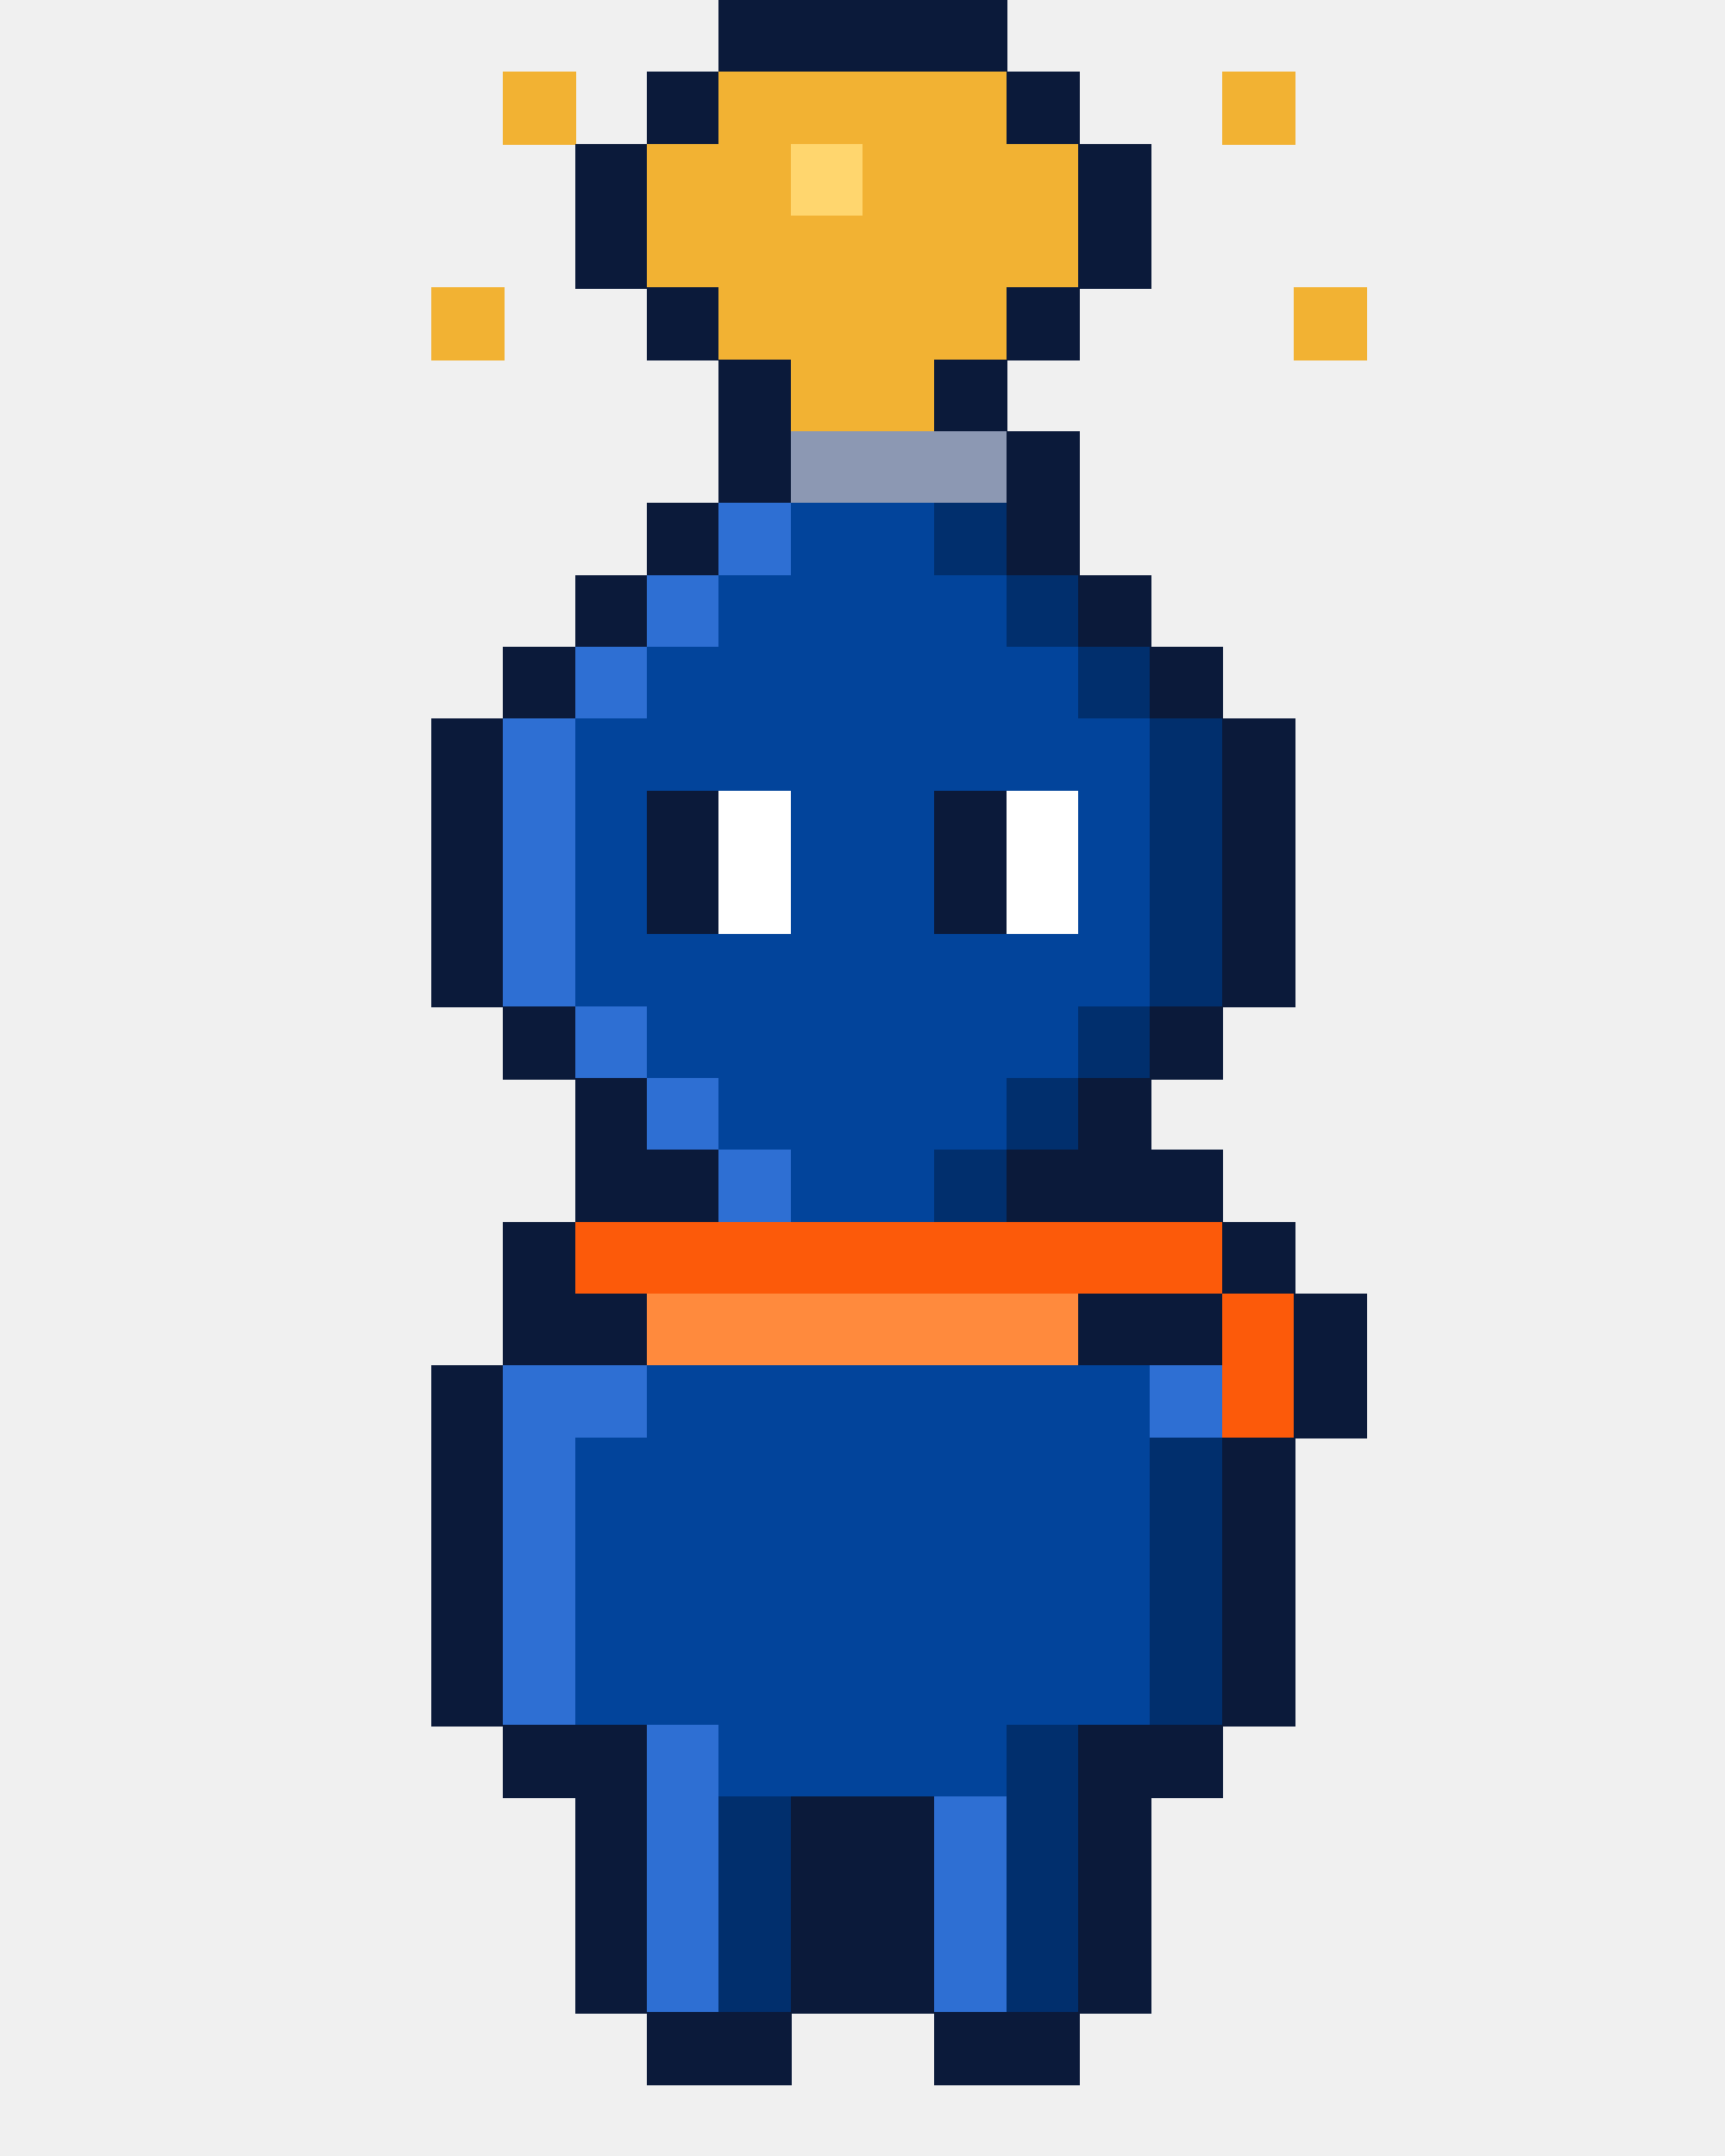
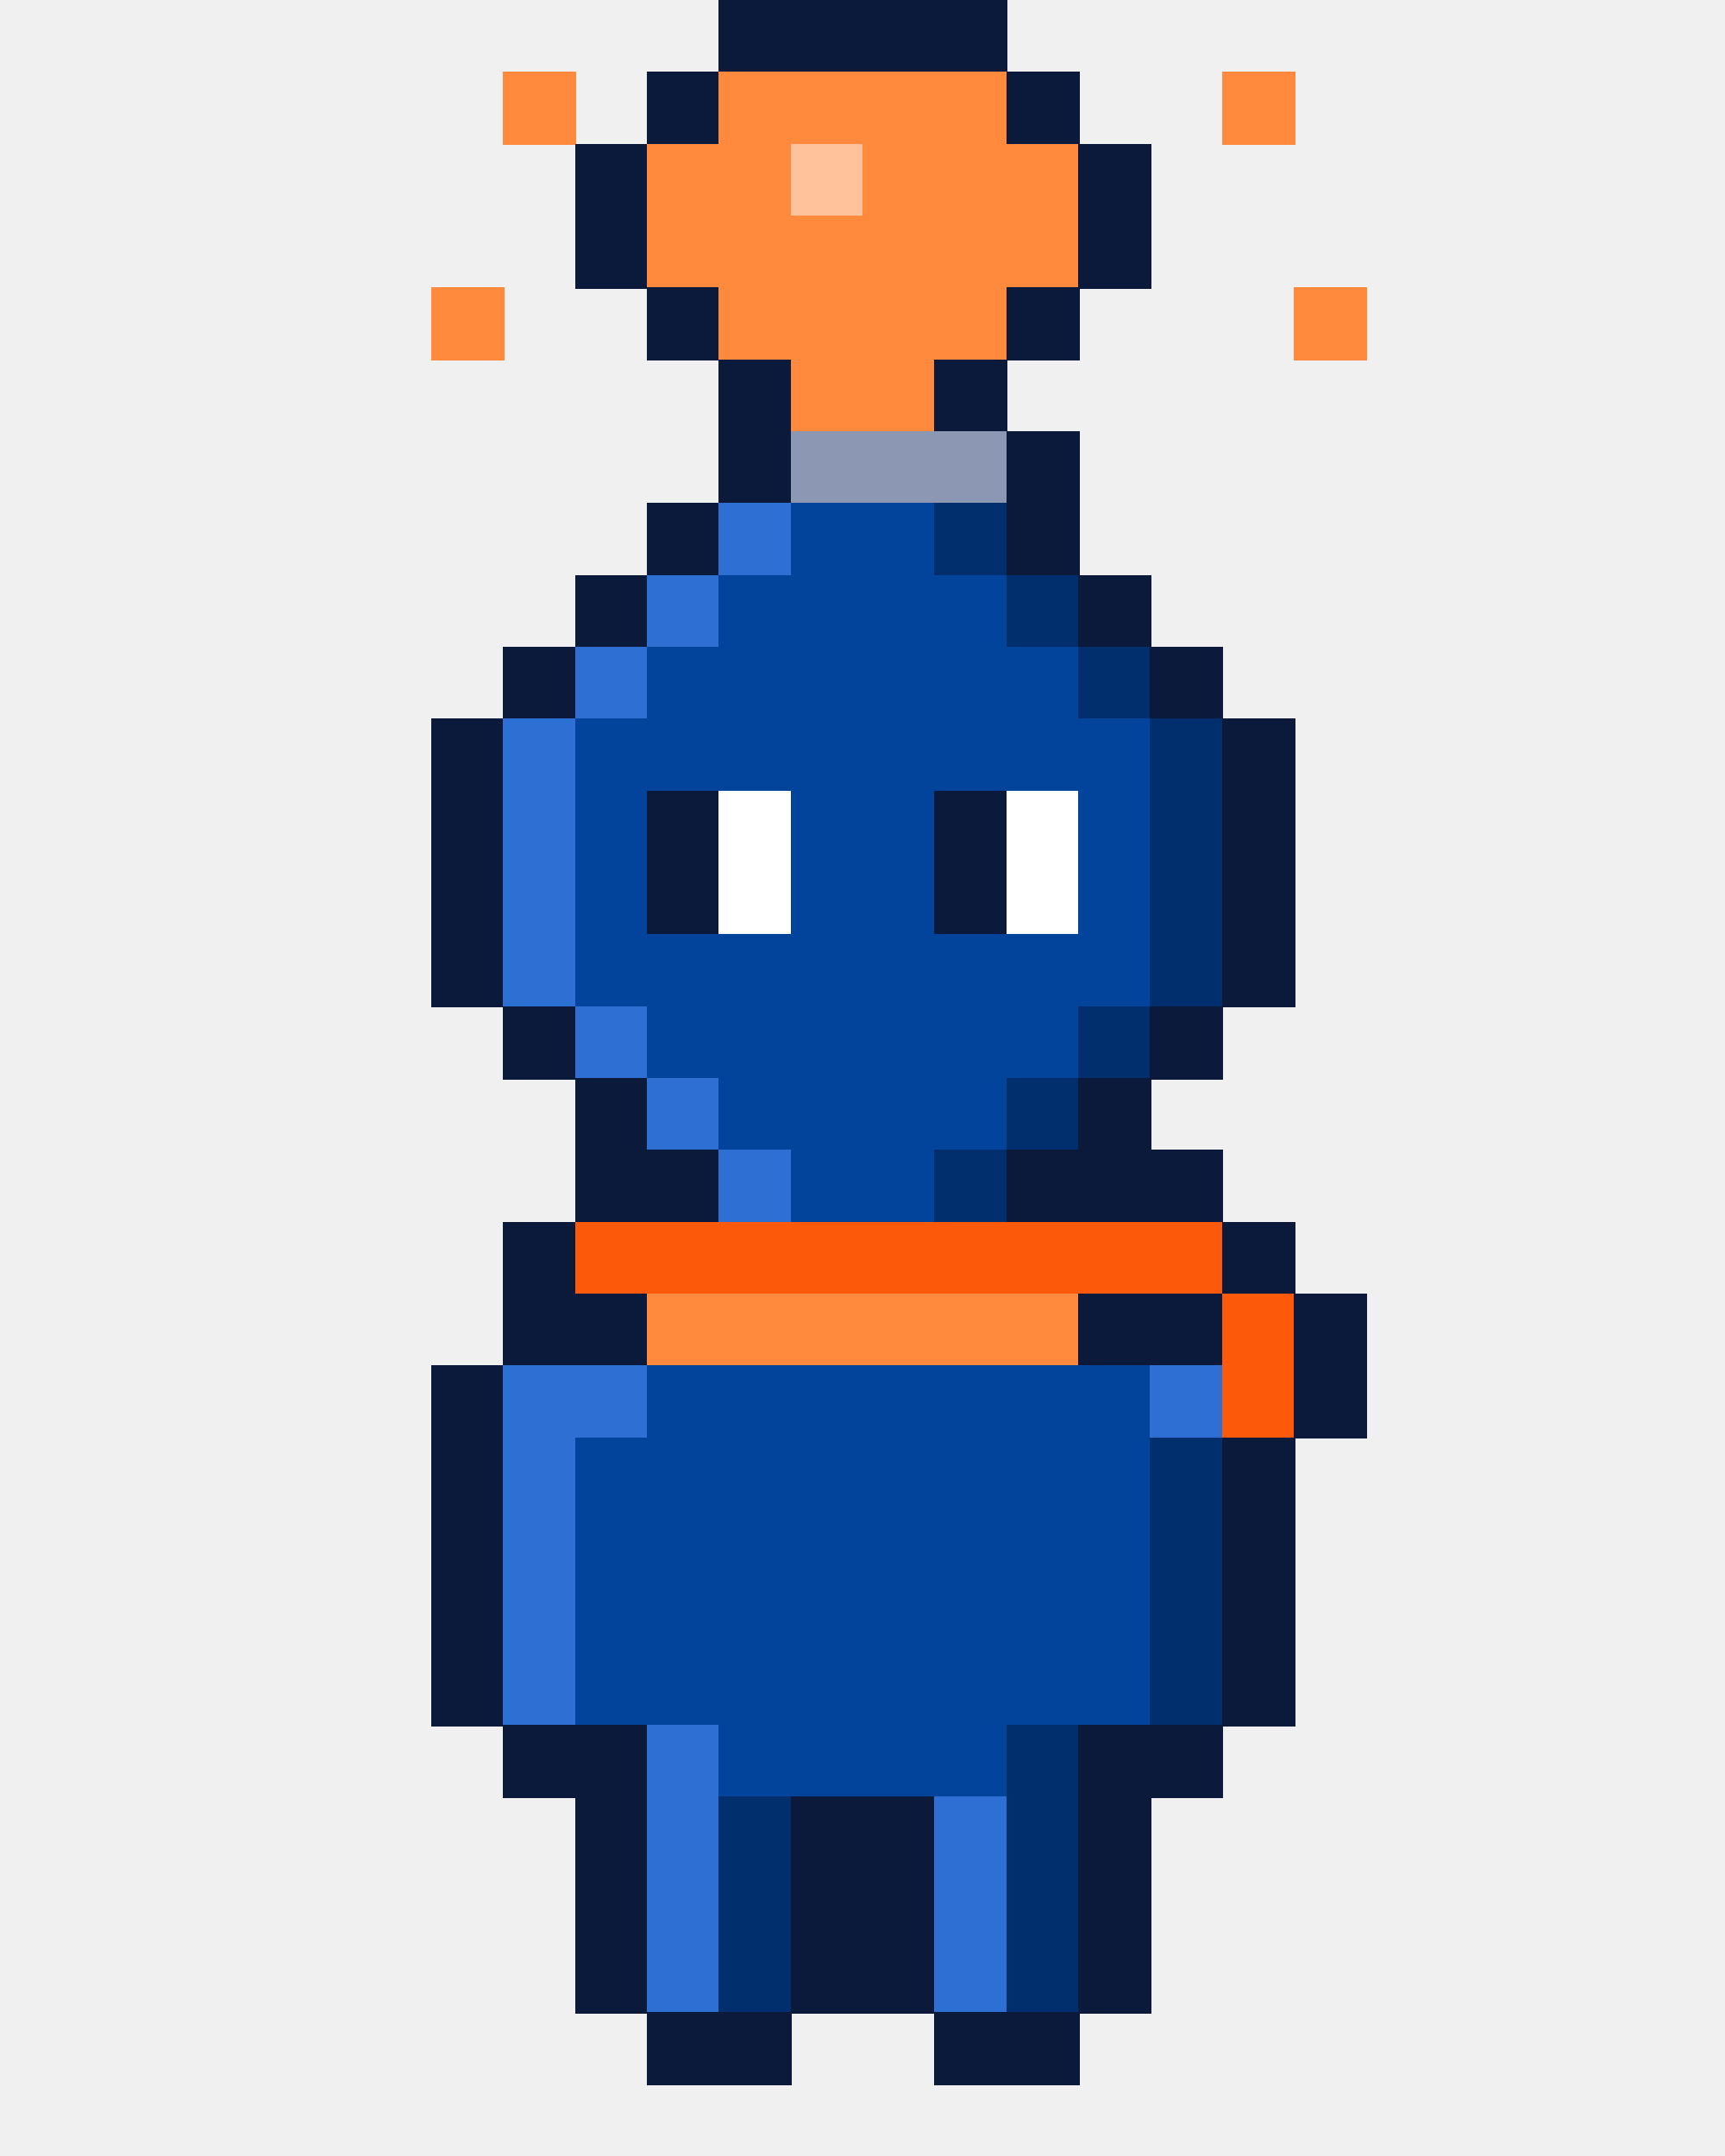
<svg xmlns="http://www.w3.org/2000/svg" viewBox="0 0 24 30" shape-rendering="crispEdges" role="img" aria-label="Syn a une idée (vulgarisation)">
  <rect x="10" y="0" width="1.02" height="1.02" fill="#0B1A3A" />
  <rect x="11" y="0" width="1.02" height="1.02" fill="#0B1A3A" />
  <rect x="12" y="0" width="1.02" height="1.02" fill="#0B1A3A" />
  <rect x="13" y="0" width="1.02" height="1.02" fill="#0B1A3A" />
-   <rect x="7" y="1" width="1.02" height="1.02" fill="#F2B233" />
+   <rect x="7" y="1" width="1.02" height="1.02" fill="#FF8A3D" />
  <rect x="9" y="1" width="1.02" height="1.02" fill="#0B1A3A" />
-   <rect x="10" y="1" width="1.02" height="1.02" fill="#F2B233" />
-   <rect x="11" y="1" width="1.02" height="1.02" fill="#F2B233" />
-   <rect x="12" y="1" width="1.02" height="1.02" fill="#F2B233" />
-   <rect x="13" y="1" width="1.02" height="1.02" fill="#F2B233" />
+   <rect x="10" y="1" width="1.02" height="1.02" fill="#FF8A3D" />
+   <rect x="11" y="1" width="1.02" height="1.02" fill="#FF8A3D" />
+   <rect x="12" y="1" width="1.02" height="1.02" fill="#FF8A3D" />
+   <rect x="13" y="1" width="1.02" height="1.02" fill="#FF8A3D" />
  <rect x="14" y="1" width="1.02" height="1.02" fill="#0B1A3A" />
-   <rect x="17" y="1" width="1.02" height="1.02" fill="#F2B233" />
+   <rect x="17" y="1" width="1.02" height="1.02" fill="#FF8A3D" />
  <rect x="8" y="2" width="1.02" height="1.02" fill="#0B1A3A" />
-   <rect x="9" y="2" width="1.02" height="1.02" fill="#F2B233" />
-   <rect x="10" y="2" width="1.02" height="1.02" fill="#F2B233" />
-   <rect x="11" y="2" width="1.02" height="1.02" fill="#FFD66E" />
-   <rect x="12" y="2" width="1.02" height="1.02" fill="#F2B233" />
-   <rect x="13" y="2" width="1.02" height="1.02" fill="#F2B233" />
-   <rect x="14" y="2" width="1.02" height="1.02" fill="#F2B233" />
+   <rect x="9" y="2" width="1.02" height="1.02" fill="#FF8A3D" />
+   <rect x="10" y="2" width="1.02" height="1.02" fill="#FF8A3D" />
+   <rect x="11" y="2" width="1.02" height="1.02" fill="#FFC29A" />
+   <rect x="12" y="2" width="1.02" height="1.02" fill="#FF8A3D" />
+   <rect x="13" y="2" width="1.02" height="1.02" fill="#FF8A3D" />
+   <rect x="14" y="2" width="1.02" height="1.02" fill="#FF8A3D" />
  <rect x="15" y="2" width="1.02" height="1.02" fill="#0B1A3A" />
  <rect x="8" y="3" width="1.02" height="1.02" fill="#0B1A3A" />
-   <rect x="9" y="3" width="1.02" height="1.02" fill="#F2B233" />
-   <rect x="10" y="3" width="1.02" height="1.02" fill="#F2B233" />
-   <rect x="11" y="3" width="1.02" height="1.02" fill="#F2B233" />
-   <rect x="12" y="3" width="1.02" height="1.02" fill="#F2B233" />
-   <rect x="13" y="3" width="1.02" height="1.02" fill="#F2B233" />
-   <rect x="14" y="3" width="1.02" height="1.02" fill="#F2B233" />
+   <rect x="9" y="3" width="1.02" height="1.02" fill="#FF8A3D" />
+   <rect x="10" y="3" width="1.02" height="1.02" fill="#FF8A3D" />
+   <rect x="11" y="3" width="1.02" height="1.02" fill="#FF8A3D" />
+   <rect x="12" y="3" width="1.02" height="1.02" fill="#FF8A3D" />
+   <rect x="13" y="3" width="1.02" height="1.02" fill="#FF8A3D" />
+   <rect x="14" y="3" width="1.02" height="1.02" fill="#FF8A3D" />
  <rect x="15" y="3" width="1.02" height="1.02" fill="#0B1A3A" />
-   <rect x="6" y="4" width="1.02" height="1.02" fill="#F2B233" />
+   <rect x="6" y="4" width="1.02" height="1.02" fill="#FF8A3D" />
  <rect x="9" y="4" width="1.02" height="1.02" fill="#0B1A3A" />
-   <rect x="10" y="4" width="1.02" height="1.02" fill="#F2B233" />
-   <rect x="11" y="4" width="1.02" height="1.02" fill="#F2B233" />
-   <rect x="12" y="4" width="1.02" height="1.02" fill="#F2B233" />
-   <rect x="13" y="4" width="1.02" height="1.02" fill="#F2B233" />
+   <rect x="10" y="4" width="1.02" height="1.02" fill="#FF8A3D" />
+   <rect x="11" y="4" width="1.02" height="1.02" fill="#FF8A3D" />
+   <rect x="12" y="4" width="1.02" height="1.02" fill="#FF8A3D" />
+   <rect x="13" y="4" width="1.02" height="1.02" fill="#FF8A3D" />
  <rect x="14" y="4" width="1.02" height="1.02" fill="#0B1A3A" />
-   <rect x="18" y="4" width="1.02" height="1.02" fill="#F2B233" />
+   <rect x="18" y="4" width="1.02" height="1.02" fill="#FF8A3D" />
  <rect x="10" y="5" width="1.02" height="1.02" fill="#0B1A3A" />
-   <rect x="11" y="5" width="1.02" height="1.02" fill="#F2B233" />
-   <rect x="12" y="5" width="1.02" height="1.02" fill="#F2B233" />
+   <rect x="11" y="5" width="1.02" height="1.02" fill="#FF8A3D" />
+   <rect x="12" y="5" width="1.02" height="1.02" fill="#FF8A3D" />
  <rect x="13" y="5" width="1.02" height="1.02" fill="#0B1A3A" />
  <rect x="10" y="6" width="1.02" height="1.02" fill="#0B1A3A" />
  <rect x="11" y="6" width="1.02" height="1.02" fill="#8C98B3" />
  <rect x="12" y="6" width="1.02" height="1.02" fill="#8C98B3" />
  <rect x="13" y="6" width="1.02" height="1.02" fill="#8C98B3" />
  <rect x="14" y="6" width="1.02" height="1.02" fill="#0B1A3A" />
  <rect x="9" y="7" width="1.02" height="1.02" fill="#0B1A3A" />
  <rect x="10" y="7" width="1.02" height="1.02" fill="#2E6FD3" />
  <rect x="11" y="7" width="1.02" height="1.02" fill="#02449B" />
  <rect x="12" y="7" width="1.02" height="1.02" fill="#02449B" />
  <rect x="13" y="7" width="1.02" height="1.02" fill="#012F6D" />
  <rect x="14" y="7" width="1.02" height="1.02" fill="#0B1A3A" />
  <rect x="8" y="8" width="1.02" height="1.02" fill="#0B1A3A" />
  <rect x="9" y="8" width="1.02" height="1.02" fill="#2E6FD3" />
  <rect x="10" y="8" width="1.02" height="1.02" fill="#02449B" />
  <rect x="11" y="8" width="1.02" height="1.02" fill="#02449B" />
  <rect x="12" y="8" width="1.02" height="1.02" fill="#02449B" />
  <rect x="13" y="8" width="1.02" height="1.02" fill="#02449B" />
  <rect x="14" y="8" width="1.02" height="1.02" fill="#012F6D" />
  <rect x="15" y="8" width="1.02" height="1.02" fill="#0B1A3A" />
  <rect x="7" y="9" width="1.02" height="1.02" fill="#0B1A3A" />
  <rect x="8" y="9" width="1.02" height="1.02" fill="#2E6FD3" />
  <rect x="9" y="9" width="1.02" height="1.02" fill="#02449B" />
  <rect x="10" y="9" width="1.02" height="1.02" fill="#02449B" />
  <rect x="11" y="9" width="1.02" height="1.02" fill="#02449B" />
  <rect x="12" y="9" width="1.02" height="1.02" fill="#02449B" />
  <rect x="13" y="9" width="1.02" height="1.02" fill="#02449B" />
  <rect x="14" y="9" width="1.02" height="1.02" fill="#02449B" />
  <rect x="15" y="9" width="1.02" height="1.02" fill="#012F6D" />
  <rect x="16" y="9" width="1.02" height="1.02" fill="#0B1A3A" />
  <rect x="6" y="10" width="1.02" height="1.02" fill="#0B1A3A" />
  <rect x="7" y="10" width="1.02" height="1.02" fill="#2E6FD3" />
  <rect x="8" y="10" width="1.02" height="1.02" fill="#02449B" />
  <rect x="9" y="10" width="1.02" height="1.02" fill="#02449B" />
  <rect x="10" y="10" width="1.02" height="1.02" fill="#02449B" />
  <rect x="11" y="10" width="1.02" height="1.02" fill="#02449B" />
  <rect x="12" y="10" width="1.02" height="1.02" fill="#02449B" />
  <rect x="13" y="10" width="1.02" height="1.02" fill="#02449B" />
  <rect x="14" y="10" width="1.02" height="1.02" fill="#02449B" />
  <rect x="15" y="10" width="1.02" height="1.02" fill="#02449B" />
  <rect x="16" y="10" width="1.02" height="1.02" fill="#012F6D" />
  <rect x="17" y="10" width="1.02" height="1.02" fill="#0B1A3A" />
  <rect x="6" y="11" width="1.02" height="1.02" fill="#0B1A3A" />
  <rect x="7" y="11" width="1.02" height="1.02" fill="#2E6FD3" />
  <rect x="8" y="11" width="1.02" height="1.02" fill="#02449B" />
  <rect x="9" y="11" width="1.02" height="1.02" fill="#0B1A3A" />
  <rect x="10" y="11" width="1.02" height="1.02" fill="#FFFFFF" />
  <rect x="11" y="11" width="1.02" height="1.02" fill="#02449B" />
  <rect x="12" y="11" width="1.02" height="1.02" fill="#02449B" />
  <rect x="13" y="11" width="1.02" height="1.02" fill="#0B1A3A" />
  <rect x="14" y="11" width="1.02" height="1.02" fill="#FFFFFF" />
  <rect x="15" y="11" width="1.02" height="1.02" fill="#02449B" />
  <rect x="16" y="11" width="1.02" height="1.02" fill="#012F6D" />
  <rect x="17" y="11" width="1.02" height="1.02" fill="#0B1A3A" />
  <rect x="6" y="12" width="1.02" height="1.02" fill="#0B1A3A" />
  <rect x="7" y="12" width="1.02" height="1.02" fill="#2E6FD3" />
  <rect x="8" y="12" width="1.02" height="1.02" fill="#02449B" />
  <rect x="9" y="12" width="1.02" height="1.02" fill="#0B1A3A" />
  <rect x="10" y="12" width="1.02" height="1.02" fill="#FFFFFF" />
  <rect x="11" y="12" width="1.02" height="1.02" fill="#02449B" />
  <rect x="12" y="12" width="1.02" height="1.02" fill="#02449B" />
  <rect x="13" y="12" width="1.02" height="1.02" fill="#0B1A3A" />
  <rect x="14" y="12" width="1.02" height="1.02" fill="#FFFFFF" />
  <rect x="15" y="12" width="1.02" height="1.02" fill="#02449B" />
  <rect x="16" y="12" width="1.02" height="1.02" fill="#012F6D" />
  <rect x="17" y="12" width="1.02" height="1.02" fill="#0B1A3A" />
  <rect x="6" y="13" width="1.02" height="1.02" fill="#0B1A3A" />
  <rect x="7" y="13" width="1.02" height="1.02" fill="#2E6FD3" />
  <rect x="8" y="13" width="1.02" height="1.02" fill="#02449B" />
  <rect x="9" y="13" width="1.02" height="1.02" fill="#02449B" />
  <rect x="10" y="13" width="1.02" height="1.02" fill="#02449B" />
  <rect x="11" y="13" width="1.02" height="1.02" fill="#02449B" />
  <rect x="12" y="13" width="1.02" height="1.02" fill="#02449B" />
  <rect x="13" y="13" width="1.02" height="1.02" fill="#02449B" />
  <rect x="14" y="13" width="1.02" height="1.02" fill="#02449B" />
  <rect x="15" y="13" width="1.02" height="1.02" fill="#02449B" />
  <rect x="16" y="13" width="1.02" height="1.02" fill="#012F6D" />
  <rect x="17" y="13" width="1.02" height="1.02" fill="#0B1A3A" />
  <rect x="7" y="14" width="1.02" height="1.02" fill="#0B1A3A" />
  <rect x="8" y="14" width="1.02" height="1.02" fill="#2E6FD3" />
  <rect x="9" y="14" width="1.02" height="1.02" fill="#02449B" />
  <rect x="10" y="14" width="1.02" height="1.02" fill="#02449B" />
  <rect x="11" y="14" width="1.02" height="1.02" fill="#02449B" />
  <rect x="12" y="14" width="1.02" height="1.02" fill="#02449B" />
  <rect x="13" y="14" width="1.02" height="1.02" fill="#02449B" />
  <rect x="14" y="14" width="1.02" height="1.02" fill="#02449B" />
  <rect x="15" y="14" width="1.02" height="1.02" fill="#012F6D" />
  <rect x="16" y="14" width="1.02" height="1.02" fill="#0B1A3A" />
  <rect x="8" y="15" width="1.02" height="1.02" fill="#0B1A3A" />
  <rect x="9" y="15" width="1.02" height="1.02" fill="#2E6FD3" />
  <rect x="10" y="15" width="1.02" height="1.02" fill="#02449B" />
  <rect x="11" y="15" width="1.02" height="1.02" fill="#02449B" />
  <rect x="12" y="15" width="1.02" height="1.02" fill="#02449B" />
  <rect x="13" y="15" width="1.02" height="1.02" fill="#02449B" />
  <rect x="14" y="15" width="1.02" height="1.02" fill="#012F6D" />
  <rect x="15" y="15" width="1.02" height="1.02" fill="#0B1A3A" />
  <rect x="8" y="16" width="1.02" height="1.02" fill="#0B1A3A" />
  <rect x="9" y="16" width="1.02" height="1.02" fill="#0B1A3A" />
  <rect x="10" y="16" width="1.02" height="1.02" fill="#2E6FD3" />
  <rect x="11" y="16" width="1.02" height="1.02" fill="#02449B" />
  <rect x="12" y="16" width="1.02" height="1.02" fill="#02449B" />
  <rect x="13" y="16" width="1.02" height="1.02" fill="#012F6D" />
  <rect x="14" y="16" width="1.02" height="1.02" fill="#0B1A3A" />
  <rect x="15" y="16" width="1.02" height="1.02" fill="#0B1A3A" />
  <rect x="16" y="16" width="1.02" height="1.02" fill="#0B1A3A" />
  <rect x="7" y="17" width="1.02" height="1.02" fill="#0B1A3A" />
  <rect x="8" y="17" width="1.02" height="1.02" fill="#FC5A0A" />
  <rect x="9" y="17" width="1.02" height="1.02" fill="#FC5A0A" />
  <rect x="10" y="17" width="1.02" height="1.02" fill="#FC5A0A" />
  <rect x="11" y="17" width="1.02" height="1.02" fill="#FC5A0A" />
  <rect x="12" y="17" width="1.02" height="1.02" fill="#FC5A0A" />
  <rect x="13" y="17" width="1.02" height="1.02" fill="#FC5A0A" />
  <rect x="14" y="17" width="1.02" height="1.02" fill="#FC5A0A" />
  <rect x="15" y="17" width="1.02" height="1.02" fill="#FC5A0A" />
  <rect x="16" y="17" width="1.02" height="1.02" fill="#FC5A0A" />
  <rect x="17" y="17" width="1.02" height="1.02" fill="#0B1A3A" />
  <rect x="7" y="18" width="1.02" height="1.02" fill="#0B1A3A" />
  <rect x="8" y="18" width="1.02" height="1.02" fill="#0B1A3A" />
  <rect x="9" y="18" width="1.02" height="1.02" fill="#FF8A3D" />
  <rect x="10" y="18" width="1.02" height="1.02" fill="#FF8A3D" />
  <rect x="11" y="18" width="1.02" height="1.02" fill="#FF8A3D" />
  <rect x="12" y="18" width="1.02" height="1.02" fill="#FF8A3D" />
  <rect x="13" y="18" width="1.02" height="1.02" fill="#FF8A3D" />
  <rect x="14" y="18" width="1.02" height="1.02" fill="#FF8A3D" />
  <rect x="15" y="18" width="1.02" height="1.02" fill="#0B1A3A" />
  <rect x="16" y="18" width="1.02" height="1.02" fill="#0B1A3A" />
  <rect x="17" y="18" width="1.02" height="1.02" fill="#FC5A0A" />
  <rect x="18" y="18" width="1.02" height="1.02" fill="#0B1A3A" />
  <rect x="6" y="19" width="1.02" height="1.02" fill="#0B1A3A" />
  <rect x="7" y="19" width="1.02" height="1.02" fill="#2E6FD3" />
  <rect x="8" y="19" width="1.02" height="1.02" fill="#2E6FD3" />
  <rect x="9" y="19" width="1.02" height="1.02" fill="#02449B" />
  <rect x="10" y="19" width="1.02" height="1.02" fill="#02449B" />
  <rect x="11" y="19" width="1.02" height="1.02" fill="#02449B" />
  <rect x="12" y="19" width="1.02" height="1.02" fill="#02449B" />
  <rect x="13" y="19" width="1.02" height="1.02" fill="#02449B" />
  <rect x="14" y="19" width="1.02" height="1.02" fill="#02449B" />
  <rect x="15" y="19" width="1.02" height="1.02" fill="#02449B" />
  <rect x="16" y="19" width="1.02" height="1.02" fill="#2E6FD3" />
  <rect x="17" y="19" width="1.02" height="1.02" fill="#FC5A0A" />
  <rect x="18" y="19" width="1.02" height="1.02" fill="#0B1A3A" />
  <rect x="6" y="20" width="1.02" height="1.02" fill="#0B1A3A" />
  <rect x="7" y="20" width="1.02" height="1.02" fill="#2E6FD3" />
  <rect x="8" y="20" width="1.02" height="1.02" fill="#02449B" />
  <rect x="9" y="20" width="1.02" height="1.02" fill="#02449B" />
  <rect x="10" y="20" width="1.02" height="1.02" fill="#02449B" />
  <rect x="11" y="20" width="1.02" height="1.02" fill="#02449B" />
  <rect x="12" y="20" width="1.02" height="1.02" fill="#02449B" />
  <rect x="13" y="20" width="1.02" height="1.02" fill="#02449B" />
  <rect x="14" y="20" width="1.02" height="1.02" fill="#02449B" />
  <rect x="15" y="20" width="1.02" height="1.02" fill="#02449B" />
  <rect x="16" y="20" width="1.02" height="1.02" fill="#012F6D" />
  <rect x="17" y="20" width="1.02" height="1.02" fill="#0B1A3A" />
  <rect x="6" y="21" width="1.02" height="1.02" fill="#0B1A3A" />
  <rect x="7" y="21" width="1.02" height="1.02" fill="#2E6FD3" />
  <rect x="8" y="21" width="1.02" height="1.02" fill="#02449B" />
  <rect x="9" y="21" width="1.02" height="1.02" fill="#02449B" />
  <rect x="10" y="21" width="1.02" height="1.02" fill="#02449B" />
  <rect x="11" y="21" width="1.02" height="1.02" fill="#02449B" />
  <rect x="12" y="21" width="1.02" height="1.02" fill="#02449B" />
  <rect x="13" y="21" width="1.02" height="1.02" fill="#02449B" />
  <rect x="14" y="21" width="1.02" height="1.02" fill="#02449B" />
  <rect x="15" y="21" width="1.02" height="1.02" fill="#02449B" />
  <rect x="16" y="21" width="1.02" height="1.02" fill="#012F6D" />
  <rect x="17" y="21" width="1.02" height="1.02" fill="#0B1A3A" />
  <rect x="6" y="22" width="1.02" height="1.02" fill="#0B1A3A" />
  <rect x="7" y="22" width="1.02" height="1.02" fill="#2E6FD3" />
  <rect x="8" y="22" width="1.02" height="1.02" fill="#02449B" />
  <rect x="9" y="22" width="1.02" height="1.02" fill="#02449B" />
  <rect x="10" y="22" width="1.02" height="1.02" fill="#02449B" />
  <rect x="11" y="22" width="1.02" height="1.02" fill="#02449B" />
  <rect x="12" y="22" width="1.02" height="1.02" fill="#02449B" />
  <rect x="13" y="22" width="1.02" height="1.02" fill="#02449B" />
  <rect x="14" y="22" width="1.02" height="1.02" fill="#02449B" />
  <rect x="15" y="22" width="1.02" height="1.02" fill="#02449B" />
  <rect x="16" y="22" width="1.02" height="1.02" fill="#012F6D" />
  <rect x="17" y="22" width="1.02" height="1.02" fill="#0B1A3A" />
  <rect x="6" y="23" width="1.02" height="1.02" fill="#0B1A3A" />
  <rect x="7" y="23" width="1.02" height="1.02" fill="#2E6FD3" />
  <rect x="8" y="23" width="1.02" height="1.02" fill="#02449B" />
  <rect x="9" y="23" width="1.02" height="1.02" fill="#02449B" />
  <rect x="10" y="23" width="1.02" height="1.02" fill="#02449B" />
  <rect x="11" y="23" width="1.02" height="1.02" fill="#02449B" />
  <rect x="12" y="23" width="1.02" height="1.02" fill="#02449B" />
  <rect x="13" y="23" width="1.02" height="1.02" fill="#02449B" />
  <rect x="14" y="23" width="1.02" height="1.02" fill="#02449B" />
  <rect x="15" y="23" width="1.02" height="1.02" fill="#02449B" />
  <rect x="16" y="23" width="1.02" height="1.02" fill="#012F6D" />
  <rect x="17" y="23" width="1.02" height="1.02" fill="#0B1A3A" />
  <rect x="7" y="24" width="1.02" height="1.02" fill="#0B1A3A" />
  <rect x="8" y="24" width="1.02" height="1.02" fill="#0B1A3A" />
  <rect x="9" y="24" width="1.02" height="1.02" fill="#2E6FD3" />
  <rect x="10" y="24" width="1.02" height="1.02" fill="#02449B" />
  <rect x="11" y="24" width="1.02" height="1.02" fill="#02449B" />
  <rect x="12" y="24" width="1.02" height="1.02" fill="#02449B" />
  <rect x="13" y="24" width="1.02" height="1.02" fill="#02449B" />
  <rect x="14" y="24" width="1.02" height="1.02" fill="#012F6D" />
  <rect x="15" y="24" width="1.02" height="1.02" fill="#0B1A3A" />
  <rect x="16" y="24" width="1.02" height="1.02" fill="#0B1A3A" />
  <rect x="8" y="25" width="1.02" height="1.02" fill="#0B1A3A" />
  <rect x="9" y="25" width="1.02" height="1.02" fill="#2E6FD3" />
  <rect x="10" y="25" width="1.02" height="1.02" fill="#012F6D" />
  <rect x="11" y="25" width="1.02" height="1.02" fill="#0B1A3A" />
  <rect x="12" y="25" width="1.02" height="1.02" fill="#0B1A3A" />
  <rect x="13" y="25" width="1.02" height="1.02" fill="#2E6FD3" />
  <rect x="14" y="25" width="1.02" height="1.02" fill="#012F6D" />
  <rect x="15" y="25" width="1.02" height="1.02" fill="#0B1A3A" />
  <rect x="8" y="26" width="1.02" height="1.02" fill="#0B1A3A" />
  <rect x="9" y="26" width="1.02" height="1.02" fill="#2E6FD3" />
  <rect x="10" y="26" width="1.02" height="1.02" fill="#012F6D" />
  <rect x="11" y="26" width="1.02" height="1.02" fill="#0B1A3A" />
  <rect x="12" y="26" width="1.02" height="1.02" fill="#0B1A3A" />
  <rect x="13" y="26" width="1.02" height="1.02" fill="#2E6FD3" />
  <rect x="14" y="26" width="1.02" height="1.02" fill="#012F6D" />
  <rect x="15" y="26" width="1.02" height="1.02" fill="#0B1A3A" />
  <rect x="8" y="27" width="1.02" height="1.02" fill="#0B1A3A" />
  <rect x="9" y="27" width="1.02" height="1.02" fill="#2E6FD3" />
  <rect x="10" y="27" width="1.02" height="1.02" fill="#012F6D" />
  <rect x="11" y="27" width="1.02" height="1.02" fill="#0B1A3A" />
  <rect x="12" y="27" width="1.02" height="1.02" fill="#0B1A3A" />
  <rect x="13" y="27" width="1.02" height="1.02" fill="#2E6FD3" />
  <rect x="14" y="27" width="1.02" height="1.02" fill="#012F6D" />
  <rect x="15" y="27" width="1.02" height="1.02" fill="#0B1A3A" />
  <rect x="9" y="28" width="1.02" height="1.02" fill="#0B1A3A" />
  <rect x="10" y="28" width="1.02" height="1.02" fill="#0B1A3A" />
  <rect x="13" y="28" width="1.02" height="1.02" fill="#0B1A3A" />
  <rect x="14" y="28" width="1.02" height="1.02" fill="#0B1A3A" />
</svg>
